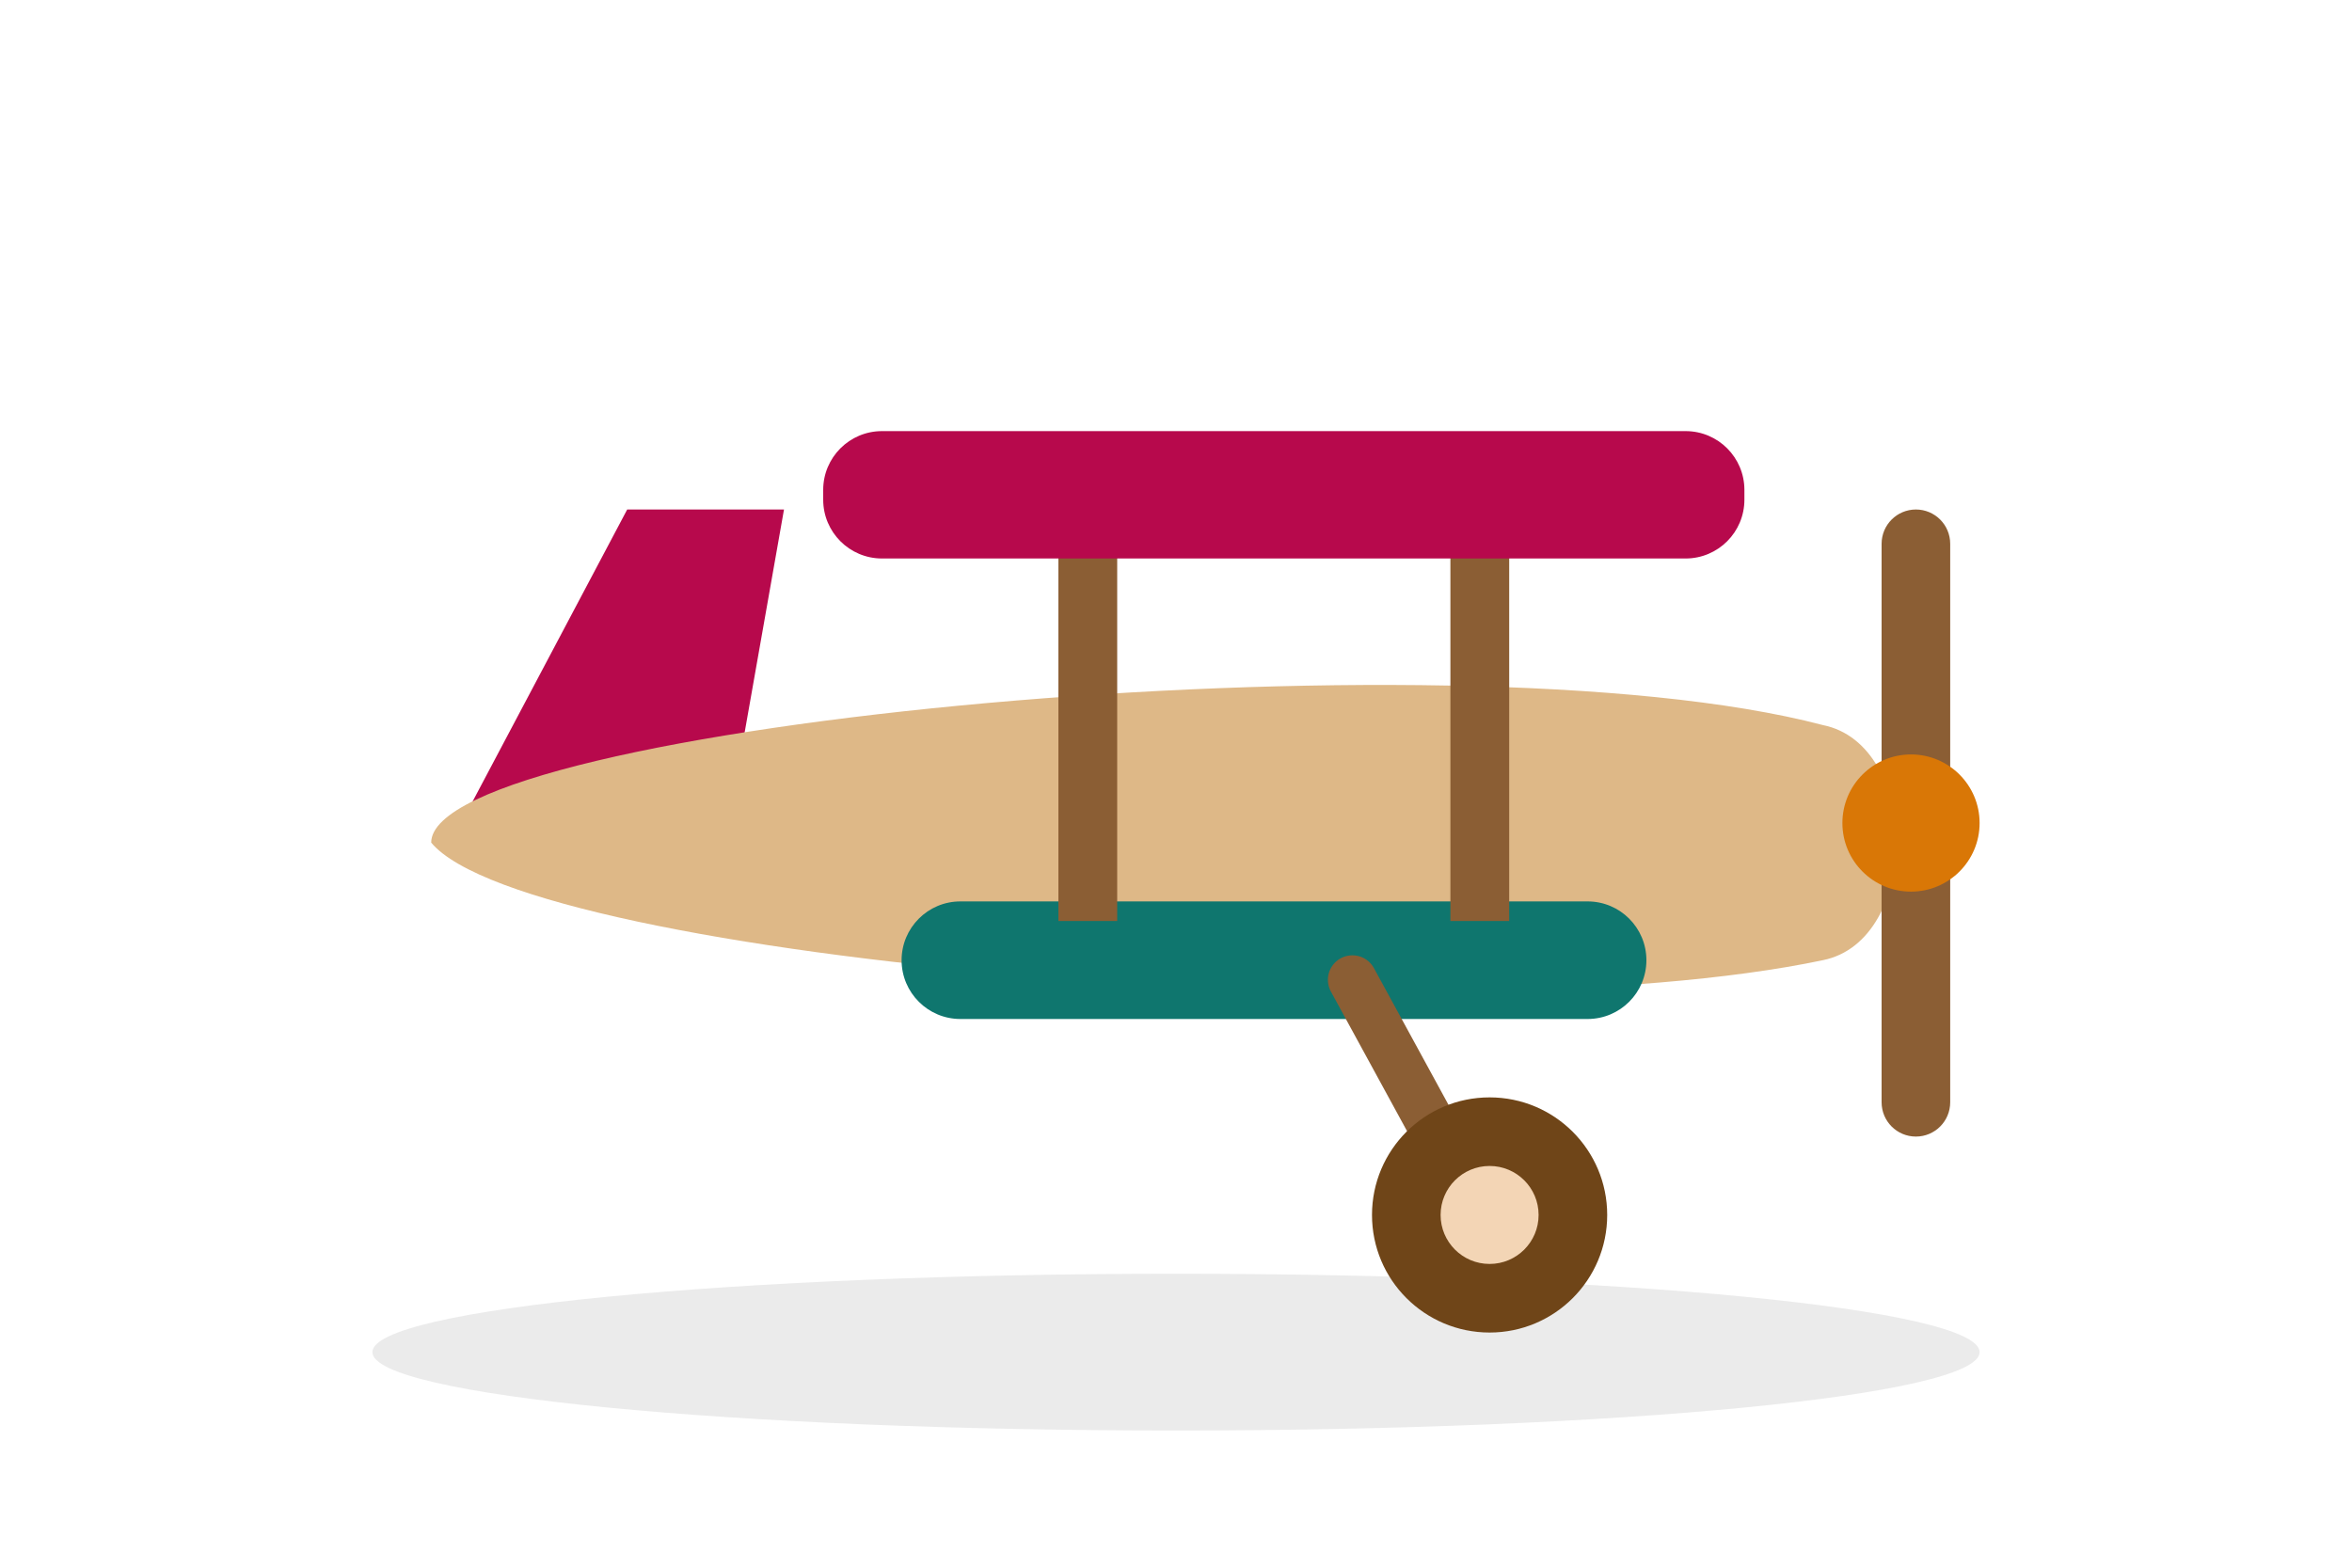
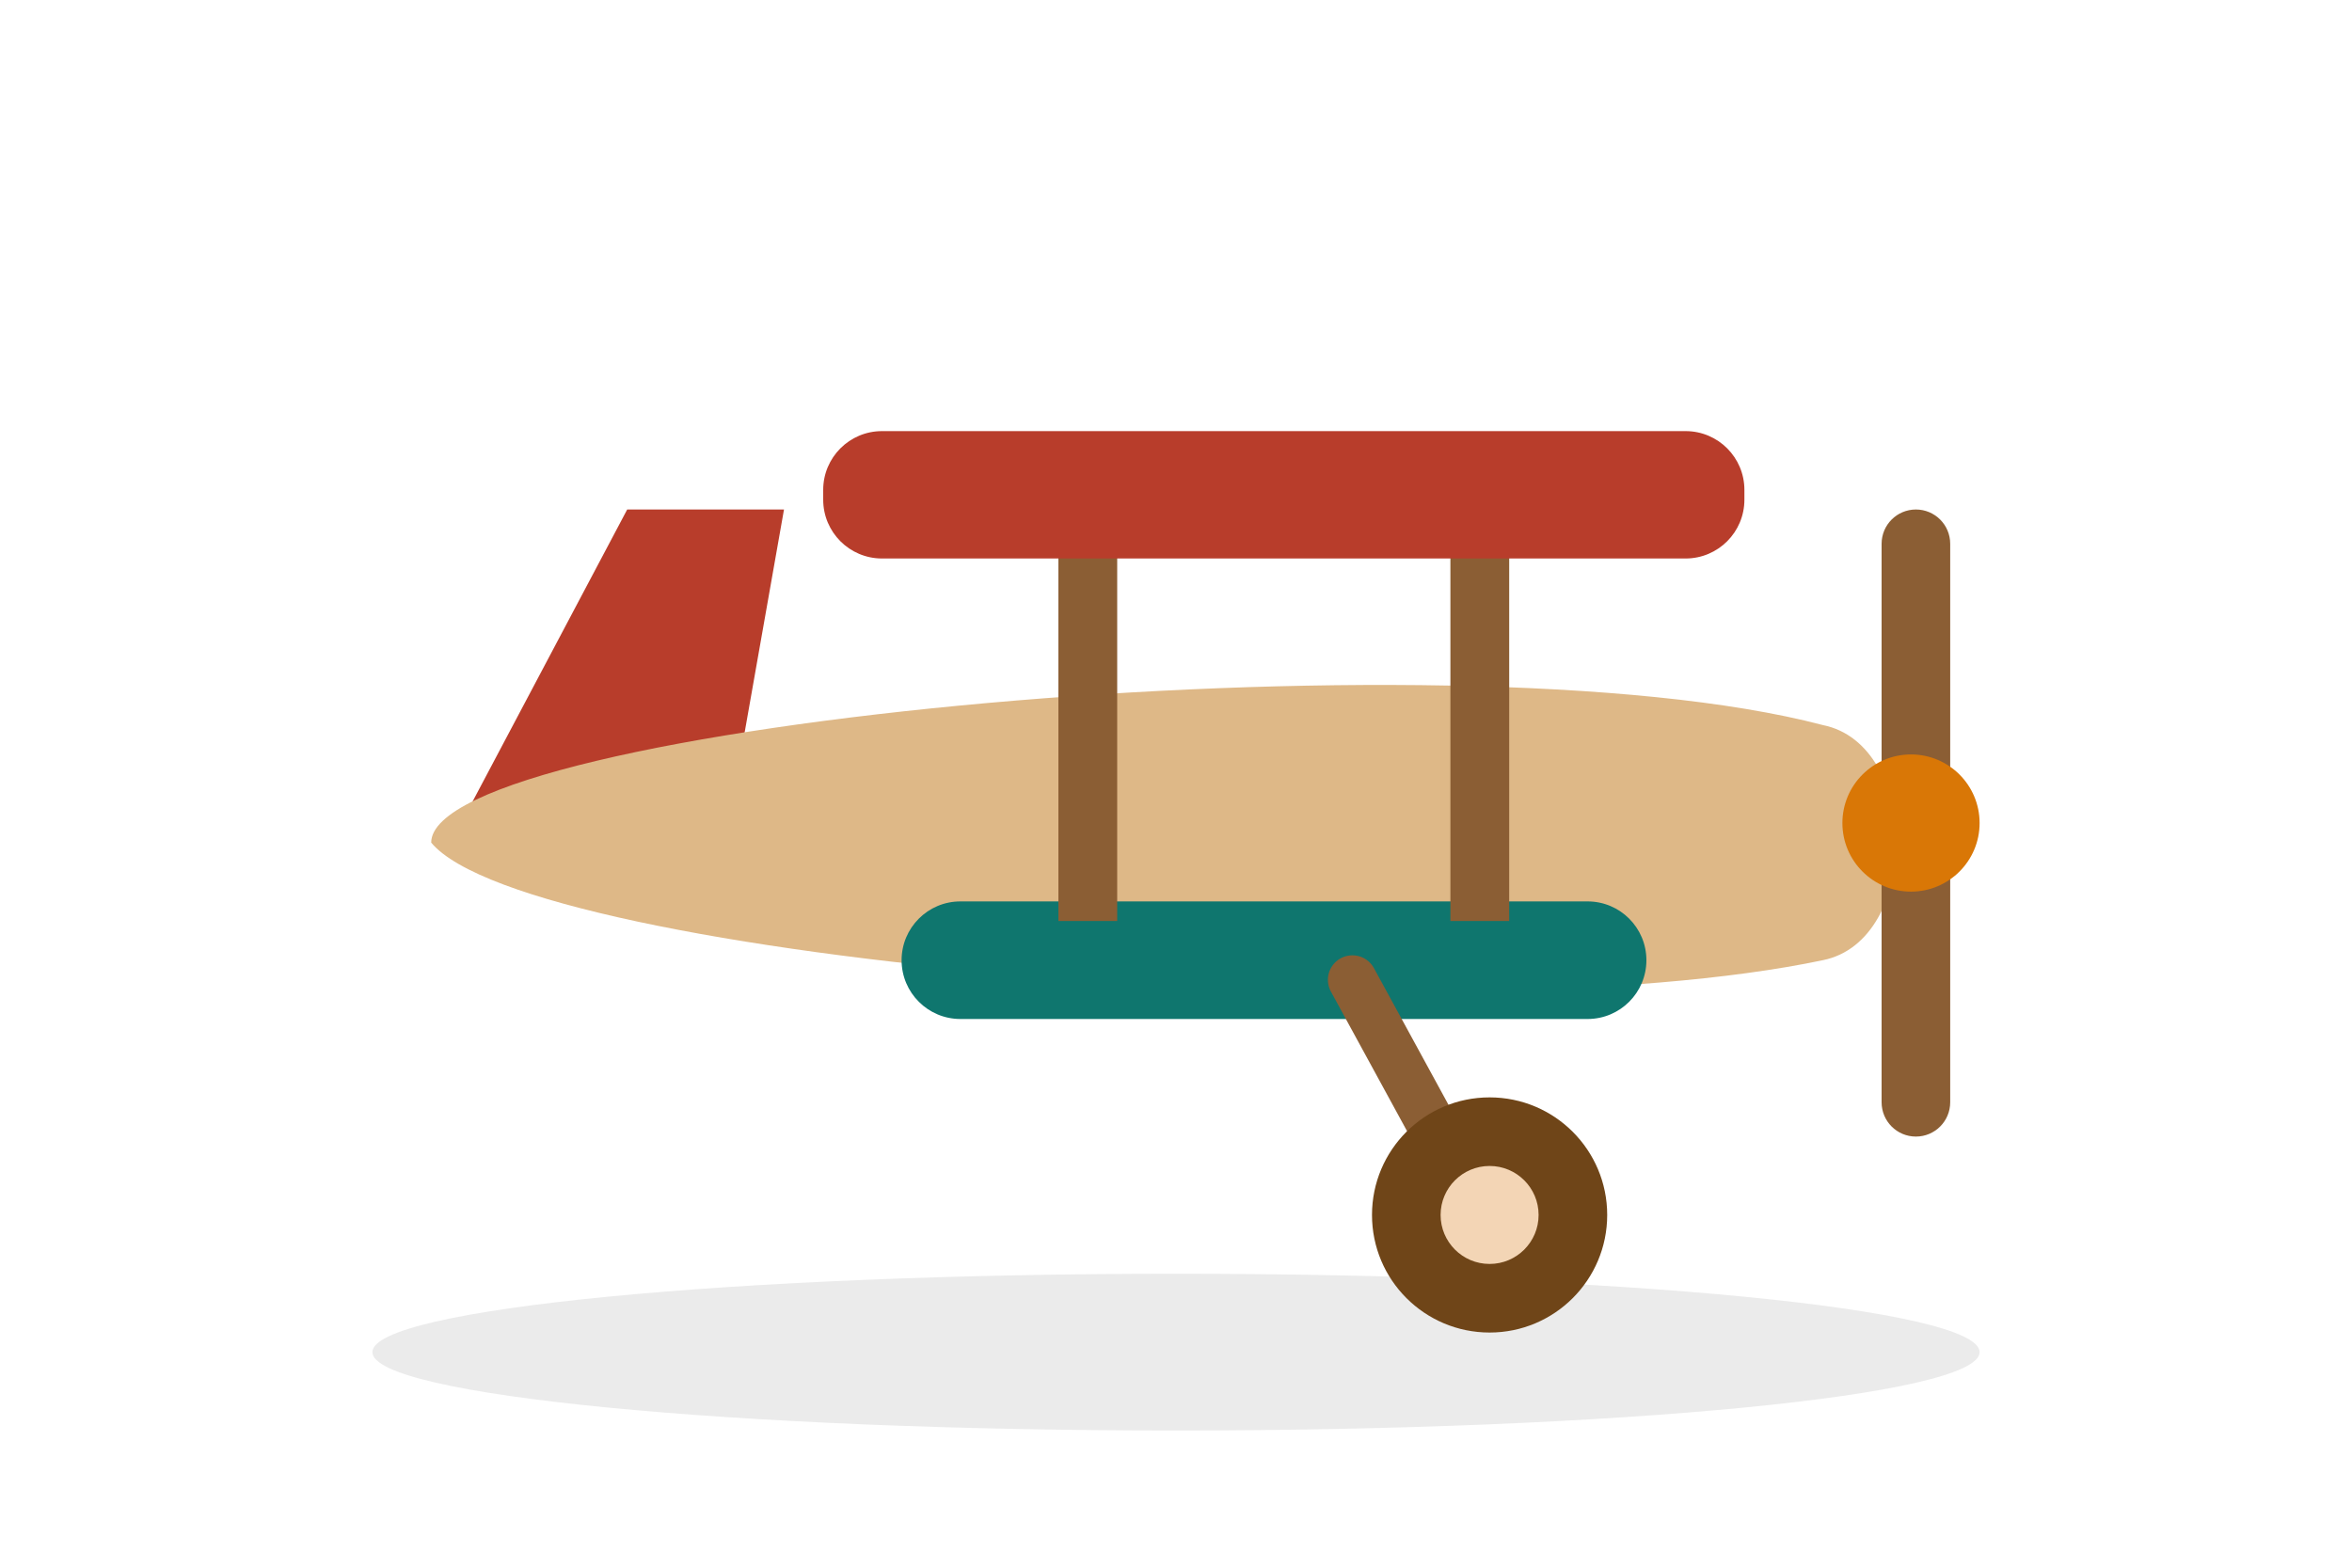
<svg xmlns="http://www.w3.org/2000/svg" viewBox="0 0 240 160" fill="none">
  <ellipse cx="120" cy="138" rx="82" ry="8" fill="#000" opacity="0.08" />
-   <path d="M46 86 L64 52 L80 52 L74 86 Z" fill="#b7094c" />
+   <path d="M46 86 L64 52 L80 52 L74 86 Z" fill="#b83d2b" />
  <path d="M44 86 C44 74 148 64 186 74 C196 76 196 96 186 98 C148 106 54 98 44 86 Z" fill="#deb887" />
  <rect x="92" y="92" width="76" height="12" rx="6" fill="#0f766e" />
  <rect x="108" y="54" width="6" height="40" fill="#8b5e34" />
  <rect x="148" y="54" width="6" height="40" fill="#8b5e34" />
-   <rect x="84" y="44" width="94" height="13" rx="6" fill="#b7094c" />
+   <rect x="84" y="44" width="94" height="13" rx="6" fill="#b83d2b" />
  <rect x="192" y="52" width="7" height="64" rx="3.5" fill="#8b5e34" />
  <circle cx="195" cy="84" r="7" fill="#d97706" />
  <line x1="138" y1="100" x2="150" y2="122" stroke="#8b5e34" stroke-width="5" stroke-linecap="round" />
  <circle cx="152" cy="124" r="12" fill="#6f4518" />
  <circle cx="152" cy="124" r="5" fill="#f3d5b5" />
</svg>
